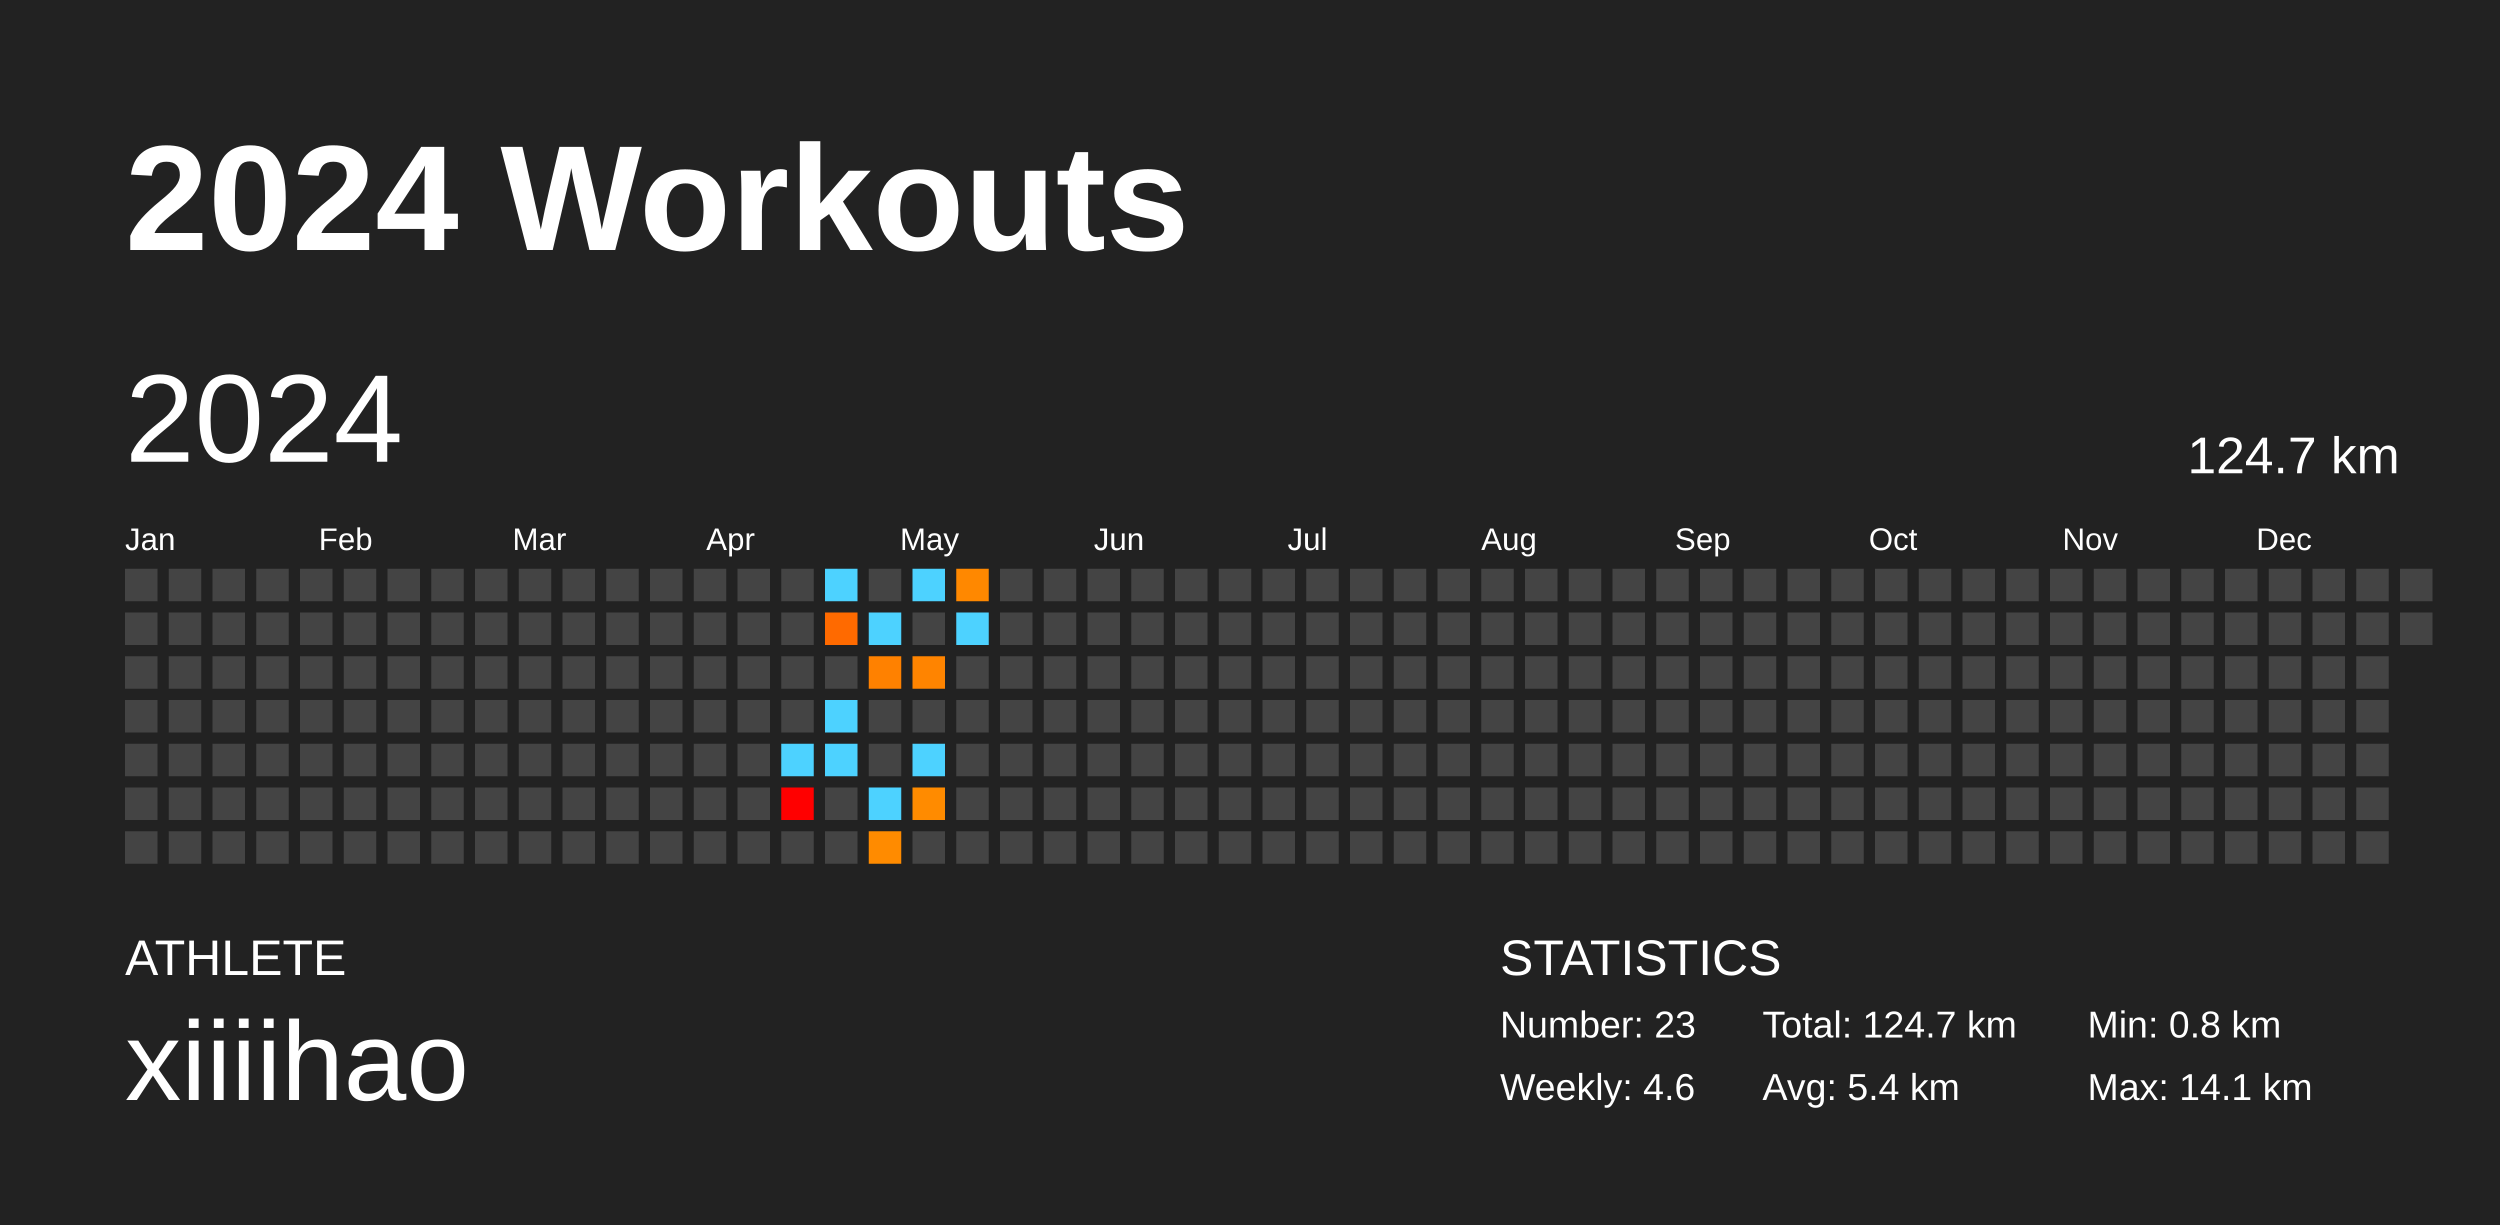
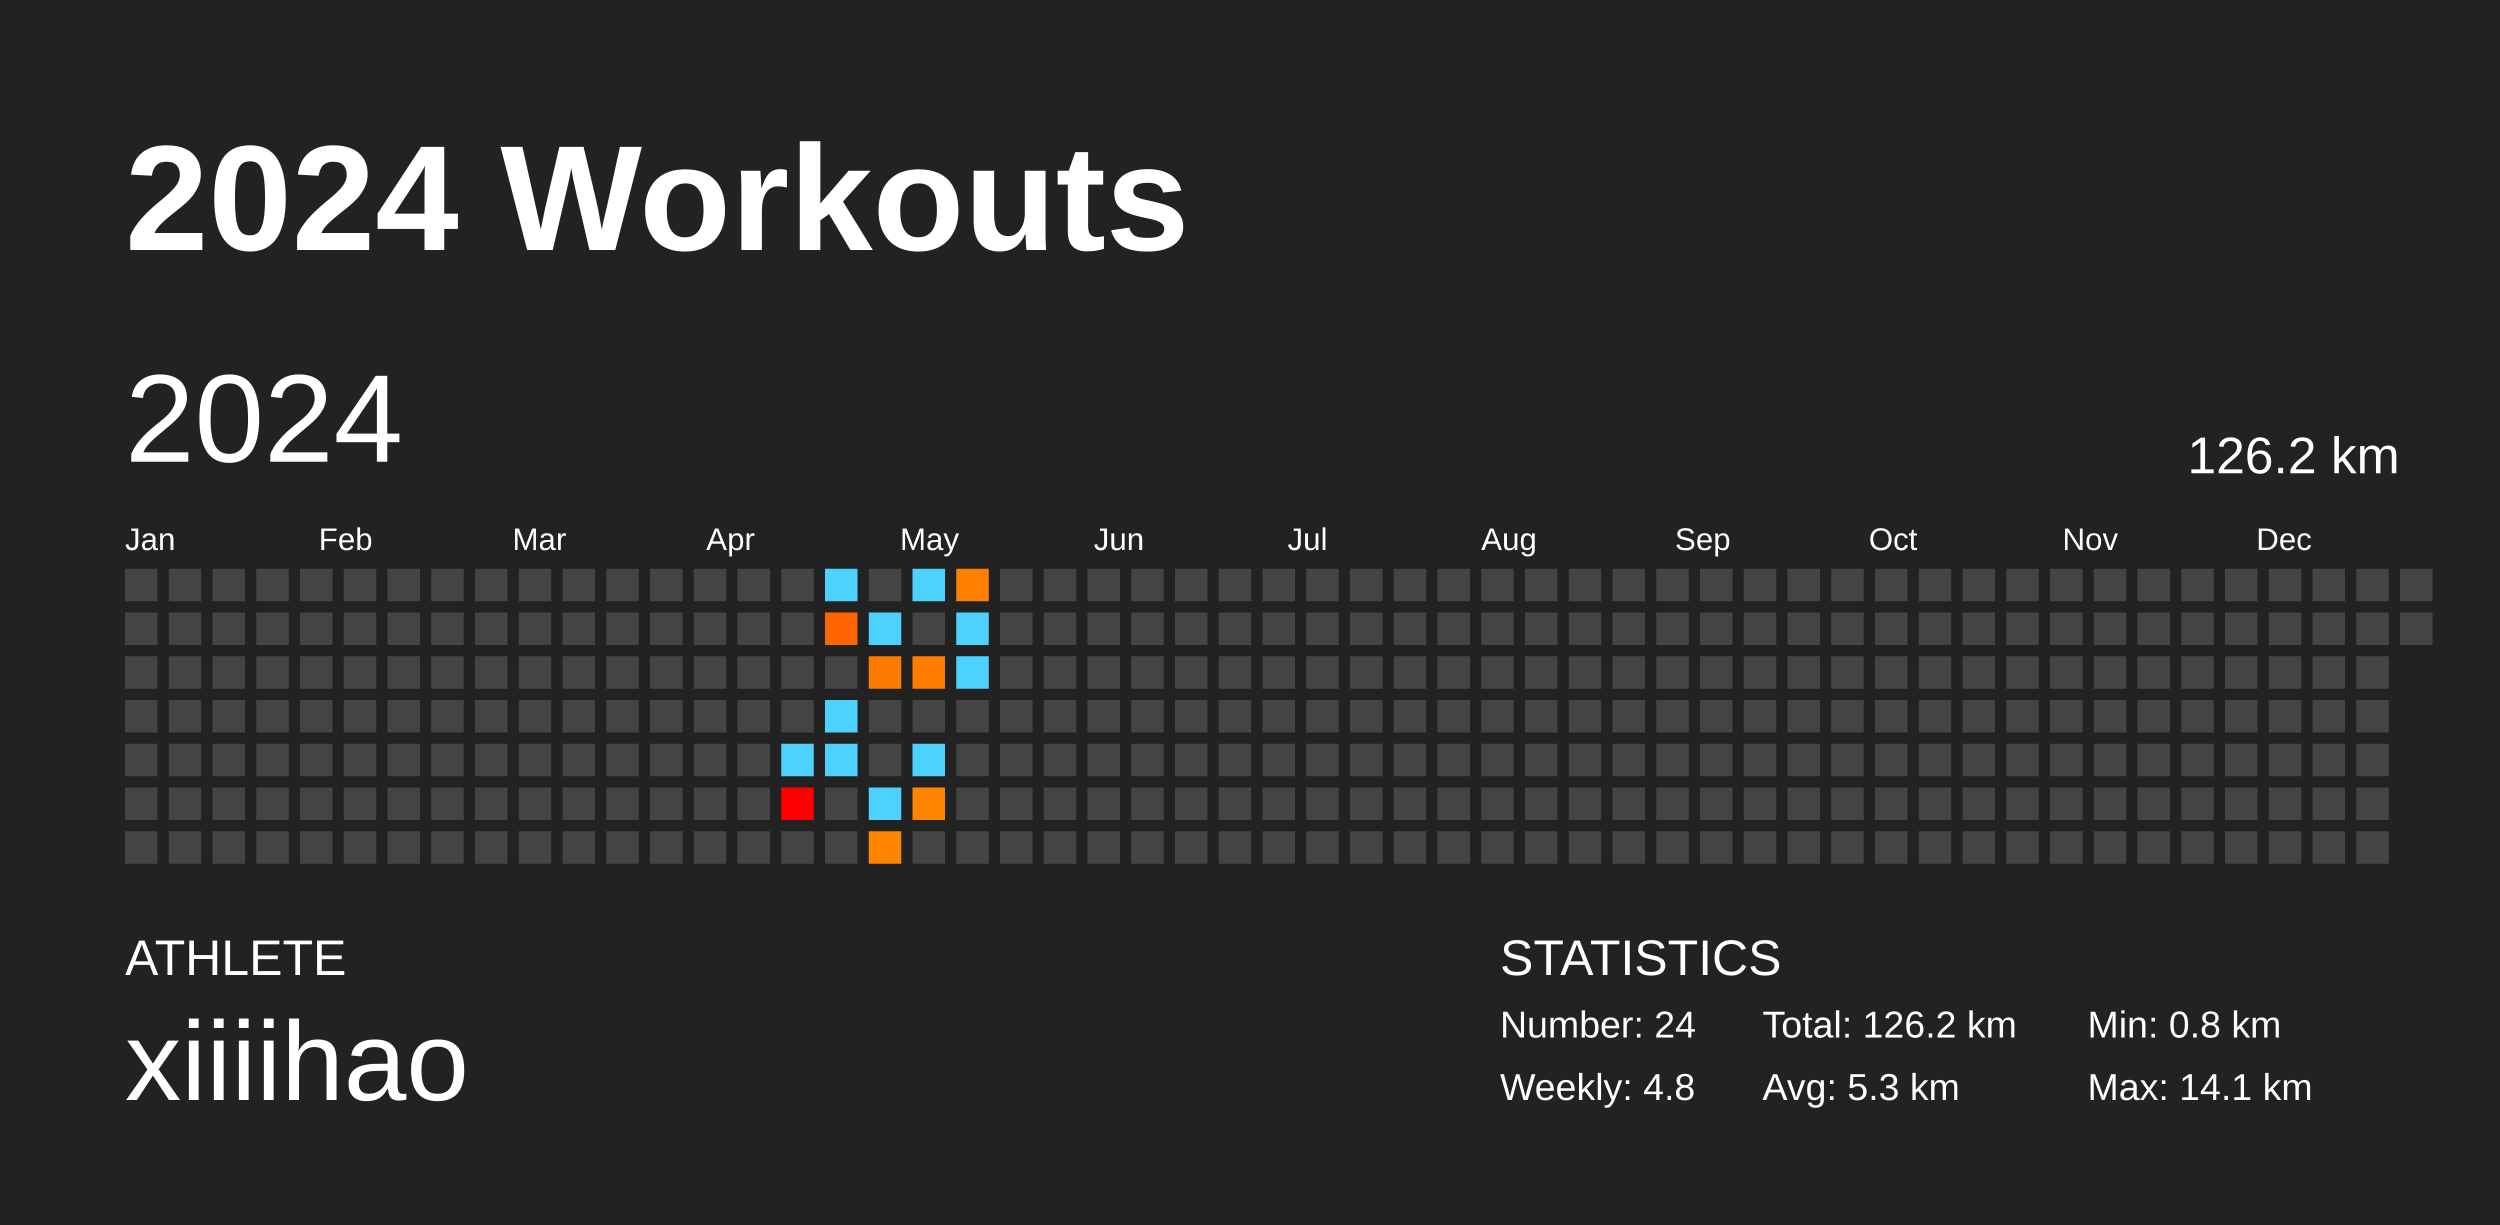
<svg xmlns="http://www.w3.org/2000/svg" baseProfile="full" height="98mm" version="1.1" viewBox="0,0,200,98" width="200mm">
  <defs />
  <rect fill="#222222" height="98" width="200" x="0" y="0" />
  <text fill="#FFFFFF" style="font-size:12px; font-family:Arial; font-weight:bold;" x="10" y="20">2024 Workouts</text>
  <text fill="#FFFFFF" style="font-size:4px; font-family:Arial" x="10" y="78">ATHLETE</text>
  <text fill="#FFFFFF" style="font-size:9px; font-family:Arial" x="10" y="88">xiiiihao</text>
  <text fill="#FFFFFF" style="font-size:4px; font-family:Arial" x="120" y="78">STATISTICS</text>
-   <text fill="#FFFFFF" style="font-size:3px; font-family:Arial" x="120" y="83">Number: 23</text>
-   <text fill="#FFFFFF" style="font-size:3px; font-family:Arial" x="120" y="88">Weekly: 4.6</text>
-   <text fill="#FFFFFF" style="font-size:3px; font-family:Arial" x="141" y="83">Total: 124.7 km</text>
-   <text fill="#FFFFFF" style="font-size:3px; font-family:Arial" x="141" y="88">Avg: 5.4 km</text>
+   <text fill="#FFFFFF" style="font-size:3px; font-family:Arial" x="120" y="83">Number: 24</text>
+   <text fill="#FFFFFF" style="font-size:3px; font-family:Arial" x="120" y="88">Weekly: 4.8</text>
+   <text fill="#FFFFFF" style="font-size:3px; font-family:Arial" x="141" y="83">Total: 126.2 km</text>
+   <text fill="#FFFFFF" style="font-size:3px; font-family:Arial" x="141" y="88">Avg: 5.3 km</text>
  <text fill="#FFFFFF" style="font-size:3px; font-family:Arial" x="167" y="83">Min: 0.8 km</text>
  <text fill="#FFFFFF" style="font-size:3px; font-family:Arial" x="167" y="88">Max: 14.1 km</text>
  <text dominant-baseline="hanging" fill="#FFFFFF" style="font-size:10.0px; font-family:Arial;" x="10" y="30">2024</text>
-   <text dominant-baseline="hanging" fill="#FFFFFF" style="font-size:4.125px; font-family:Arial;" x="175" y="35">124.7 km</text>
+   <text dominant-baseline="hanging" fill="#FFFFFF" style="font-size:4.125px; font-family:Arial;" x="175" y="35">126.2 km</text>
  <text fill="#FFFFFF" style="font-size:2.5px; font-family:Arial" x="10.0" y="44">Jan</text>
  <text fill="#FFFFFF" style="font-size:2.5px; font-family:Arial" x="25.5" y="44">Feb</text>
  <text fill="#FFFFFF" style="font-size:2.5px; font-family:Arial" x="41.0" y="44">Mar</text>
  <text fill="#FFFFFF" style="font-size:2.5px; font-family:Arial" x="56.5" y="44">Apr</text>
  <text fill="#FFFFFF" style="font-size:2.5px; font-family:Arial" x="72.0" y="44">May</text>
  <text fill="#FFFFFF" style="font-size:2.5px; font-family:Arial" x="87.5" y="44">Jun</text>
  <text fill="#FFFFFF" style="font-size:2.5px; font-family:Arial" x="103.0" y="44">Jul</text>
  <text fill="#FFFFFF" style="font-size:2.5px; font-family:Arial" x="118.5" y="44">Aug</text>
  <text fill="#FFFFFF" style="font-size:2.5px; font-family:Arial" x="134.0" y="44">Sep</text>
  <text fill="#FFFFFF" style="font-size:2.5px; font-family:Arial" x="149.5" y="44">Oct</text>
  <text fill="#FFFFFF" style="font-size:2.5px; font-family:Arial" x="165.0" y="44">Nov</text>
  <text fill="#FFFFFF" style="font-size:2.5px; font-family:Arial" x="180.5" y="44">Dec</text>
  <rect fill="#444444" height="2.6" width="2.6" x="10.0" y="45.5" />
  <rect fill="#444444" height="2.6" width="2.6" x="10.0" y="49.0" />
  <rect fill="#444444" height="2.6" width="2.6" x="10.0" y="52.5" />
  <rect fill="#444444" height="2.6" width="2.6" x="10.0" y="56.0" />
  <rect fill="#444444" height="2.6" width="2.6" x="10.0" y="59.5" />
  <rect fill="#444444" height="2.6" width="2.6" x="10.0" y="63.0" />
  <rect fill="#444444" height="2.6" width="2.6" x="10.0" y="66.5" />
  <rect fill="#444444" height="2.6" width="2.6" x="13.5" y="45.5" />
  <rect fill="#444444" height="2.6" width="2.6" x="13.5" y="49.0" />
  <rect fill="#444444" height="2.6" width="2.6" x="13.5" y="52.5" />
  <rect fill="#444444" height="2.6" width="2.6" x="13.5" y="56.0" />
  <rect fill="#444444" height="2.6" width="2.6" x="13.5" y="59.5" />
  <rect fill="#444444" height="2.6" width="2.6" x="13.5" y="63.0" />
  <rect fill="#444444" height="2.6" width="2.6" x="13.5" y="66.5" />
  <rect fill="#444444" height="2.6" width="2.6" x="17.0" y="45.5" />
  <rect fill="#444444" height="2.6" width="2.6" x="17.0" y="49.0" />
  <rect fill="#444444" height="2.6" width="2.6" x="17.0" y="52.5" />
  <rect fill="#444444" height="2.6" width="2.6" x="17.0" y="56.0" />
  <rect fill="#444444" height="2.6" width="2.6" x="17.0" y="59.5" />
  <rect fill="#444444" height="2.6" width="2.6" x="17.0" y="63.0" />
  <rect fill="#444444" height="2.6" width="2.6" x="17.0" y="66.5" />
  <rect fill="#444444" height="2.6" width="2.6" x="20.5" y="45.5" />
  <rect fill="#444444" height="2.6" width="2.6" x="20.5" y="49.0" />
  <rect fill="#444444" height="2.6" width="2.6" x="20.5" y="52.5" />
  <rect fill="#444444" height="2.6" width="2.6" x="20.5" y="56.0" />
  <rect fill="#444444" height="2.6" width="2.6" x="20.5" y="59.5" />
  <rect fill="#444444" height="2.6" width="2.6" x="20.5" y="63.0" />
  <rect fill="#444444" height="2.6" width="2.6" x="20.5" y="66.5" />
  <rect fill="#444444" height="2.6" width="2.6" x="24.0" y="45.5" />
  <rect fill="#444444" height="2.6" width="2.6" x="24.0" y="49.0" />
  <rect fill="#444444" height="2.6" width="2.6" x="24.0" y="52.5" />
  <rect fill="#444444" height="2.6" width="2.6" x="24.0" y="56.0" />
  <rect fill="#444444" height="2.6" width="2.6" x="24.0" y="59.5" />
  <rect fill="#444444" height="2.6" width="2.6" x="24.0" y="63.0" />
  <rect fill="#444444" height="2.6" width="2.6" x="24.0" y="66.5" />
  <rect fill="#444444" height="2.6" width="2.6" x="27.5" y="45.5" />
  <rect fill="#444444" height="2.6" width="2.6" x="27.5" y="49.0" />
  <rect fill="#444444" height="2.6" width="2.6" x="27.5" y="52.5" />
  <rect fill="#444444" height="2.6" width="2.6" x="27.5" y="56.0" />
  <rect fill="#444444" height="2.6" width="2.6" x="27.5" y="59.5" />
  <rect fill="#444444" height="2.6" width="2.6" x="27.5" y="63.0" />
  <rect fill="#444444" height="2.6" width="2.6" x="27.5" y="66.5" />
  <rect fill="#444444" height="2.6" width="2.6" x="31.0" y="45.5" />
  <rect fill="#444444" height="2.6" width="2.6" x="31.0" y="49.0" />
  <rect fill="#444444" height="2.6" width="2.6" x="31.0" y="52.5" />
  <rect fill="#444444" height="2.6" width="2.6" x="31.0" y="56.0" />
  <rect fill="#444444" height="2.6" width="2.6" x="31.0" y="59.5" />
  <rect fill="#444444" height="2.6" width="2.6" x="31.0" y="63.0" />
  <rect fill="#444444" height="2.6" width="2.6" x="31.0" y="66.5" />
  <rect fill="#444444" height="2.6" width="2.6" x="34.5" y="45.5" />
  <rect fill="#444444" height="2.6" width="2.6" x="34.5" y="49.0" />
  <rect fill="#444444" height="2.6" width="2.6" x="34.5" y="52.5" />
  <rect fill="#444444" height="2.6" width="2.6" x="34.5" y="56.0" />
  <rect fill="#444444" height="2.6" width="2.6" x="34.5" y="59.5" />
  <rect fill="#444444" height="2.6" width="2.6" x="34.5" y="63.0" />
  <rect fill="#444444" height="2.6" width="2.6" x="34.5" y="66.5" />
  <rect fill="#444444" height="2.6" width="2.6" x="38.0" y="45.5" />
  <rect fill="#444444" height="2.6" width="2.6" x="38.0" y="49.0" />
  <rect fill="#444444" height="2.6" width="2.6" x="38.0" y="52.5" />
  <rect fill="#444444" height="2.6" width="2.6" x="38.0" y="56.0" />
  <rect fill="#444444" height="2.6" width="2.6" x="38.0" y="59.5" />
  <rect fill="#444444" height="2.6" width="2.6" x="38.0" y="63.0" />
  <rect fill="#444444" height="2.6" width="2.6" x="38.0" y="66.5" />
  <rect fill="#444444" height="2.6" width="2.6" x="41.5" y="45.5" />
  <rect fill="#444444" height="2.6" width="2.6" x="41.5" y="49.0" />
  <rect fill="#444444" height="2.6" width="2.6" x="41.5" y="52.5" />
  <rect fill="#444444" height="2.6" width="2.6" x="41.5" y="56.0" />
  <rect fill="#444444" height="2.6" width="2.6" x="41.5" y="59.5" />
  <rect fill="#444444" height="2.6" width="2.6" x="41.5" y="63.0" />
  <rect fill="#444444" height="2.6" width="2.6" x="41.5" y="66.5" />
  <rect fill="#444444" height="2.6" width="2.6" x="45.0" y="45.5" />
  <rect fill="#444444" height="2.6" width="2.6" x="45.0" y="49.0" />
  <rect fill="#444444" height="2.6" width="2.6" x="45.0" y="52.5" />
  <rect fill="#444444" height="2.6" width="2.6" x="45.0" y="56.0" />
  <rect fill="#444444" height="2.6" width="2.6" x="45.0" y="59.5" />
  <rect fill="#444444" height="2.6" width="2.6" x="45.0" y="63.0" />
  <rect fill="#444444" height="2.6" width="2.6" x="45.0" y="66.5" />
  <rect fill="#444444" height="2.6" width="2.6" x="48.5" y="45.5" />
  <rect fill="#444444" height="2.6" width="2.6" x="48.5" y="49.0" />
  <rect fill="#444444" height="2.6" width="2.6" x="48.5" y="52.5" />
  <rect fill="#444444" height="2.6" width="2.6" x="48.5" y="56.0" />
  <rect fill="#444444" height="2.6" width="2.6" x="48.5" y="59.5" />
  <rect fill="#444444" height="2.6" width="2.6" x="48.5" y="63.0" />
  <rect fill="#444444" height="2.6" width="2.6" x="48.5" y="66.5" />
  <rect fill="#444444" height="2.6" width="2.6" x="52.0" y="45.5" />
  <rect fill="#444444" height="2.6" width="2.6" x="52.0" y="49.0" />
  <rect fill="#444444" height="2.6" width="2.6" x="52.0" y="52.5" />
  <rect fill="#444444" height="2.6" width="2.6" x="52.0" y="56.0" />
  <rect fill="#444444" height="2.6" width="2.6" x="52.0" y="59.5" />
  <rect fill="#444444" height="2.6" width="2.6" x="52.0" y="63.0" />
  <rect fill="#444444" height="2.6" width="2.6" x="52.0" y="66.5" />
  <rect fill="#444444" height="2.6" width="2.6" x="55.5" y="45.5" />
  <rect fill="#444444" height="2.6" width="2.6" x="55.5" y="49.0" />
  <rect fill="#444444" height="2.6" width="2.6" x="55.5" y="52.5" />
  <rect fill="#444444" height="2.6" width="2.6" x="55.5" y="56.0" />
  <rect fill="#444444" height="2.6" width="2.6" x="55.5" y="59.5" />
  <rect fill="#444444" height="2.6" width="2.6" x="55.5" y="63.0" />
  <rect fill="#444444" height="2.6" width="2.6" x="55.5" y="66.5" />
  <rect fill="#444444" height="2.6" width="2.6" x="59.0" y="45.5" />
  <rect fill="#444444" height="2.6" width="2.6" x="59.0" y="49.0" />
  <rect fill="#444444" height="2.6" width="2.6" x="59.0" y="52.5" />
  <rect fill="#444444" height="2.6" width="2.6" x="59.0" y="56.0" />
  <rect fill="#444444" height="2.6" width="2.6" x="59.0" y="59.5" />
  <rect fill="#444444" height="2.6" width="2.6" x="59.0" y="63.0" />
  <rect fill="#444444" height="2.6" width="2.6" x="59.0" y="66.5" />
  <rect fill="#444444" height="2.6" width="2.6" x="62.5" y="45.5" />
  <rect fill="#444444" height="2.6" width="2.6" x="62.5" y="49.0" />
  <rect fill="#444444" height="2.6" width="2.6" x="62.5" y="52.5" />
  <rect fill="#444444" height="2.6" width="2.6" x="62.5" y="56.0" />
  <rect fill="#4dd2ff" height="2.6" width="2.6" x="62.5" y="59.5" />
  <rect fill="#ff0000" height="2.6" width="2.6" x="62.5" y="63.0" />
  <rect fill="#444444" height="2.6" width="2.6" x="62.5" y="66.5" />
  <rect fill="#4dd2ff" height="2.6" width="2.6" x="66.0" y="45.5" />
-   <rect fill="#ff6a00" height="2.6" width="2.6" x="66.0" y="49.0" />
+   <rect fill="#ff6400" height="2.6" width="2.6" x="66.0" y="49.0" />
  <rect fill="#444444" height="2.6" width="2.6" x="66.0" y="52.5" />
  <rect fill="#4dd2ff" height="2.6" width="2.6" x="66.0" y="56.0" />
  <rect fill="#4dd2ff" height="2.6" width="2.6" x="66.0" y="59.5" />
  <rect fill="#444444" height="2.6" width="2.6" x="66.0" y="63.0" />
  <rect fill="#444444" height="2.6" width="2.6" x="66.0" y="66.5" />
  <rect fill="#444444" height="2.6" width="2.6" x="69.5" y="45.5" />
  <rect fill="#4dd2ff" height="2.6" width="2.6" x="69.5" y="49.0" />
-   <rect fill="#ff8100" height="2.6" width="2.6" x="69.5" y="52.5" />
+   <rect fill="#ff7a00" height="2.6" width="2.6" x="69.5" y="52.5" />
  <rect fill="#444444" height="2.6" width="2.6" x="69.5" y="56.0" />
  <rect fill="#444444" height="2.6" width="2.6" x="69.5" y="59.5" />
  <rect fill="#4dd2ff" height="2.6" width="2.6" x="69.5" y="63.0" />
-   <rect fill="#ff8b00" height="2.6" width="2.6" x="69.5" y="66.5" />
+   <rect fill="#ff8400" height="2.6" width="2.6" x="69.5" y="66.5" />
  <rect fill="#4dd2ff" height="2.6" width="2.6" x="73.0" y="45.5" />
  <rect fill="#444444" height="2.6" width="2.6" x="73.0" y="49.0" />
-   <rect fill="#ff8400" height="2.6" width="2.6" x="73.0" y="52.5" />
+   <rect fill="#ff7d00" height="2.6" width="2.6" x="73.0" y="52.5" />
  <rect fill="#444444" height="2.6" width="2.6" x="73.0" y="56.0" />
  <rect fill="#4dd2ff" height="2.6" width="2.6" x="73.0" y="59.5" />
-   <rect fill="#ff8b00" height="2.6" width="2.6" x="73.0" y="63.0" />
+   <rect fill="#ff8400" height="2.6" width="2.6" x="73.0" y="63.0" />
  <rect fill="#444444" height="2.6" width="2.6" x="73.0" y="66.5" />
-   <rect fill="#ff8800" height="2.6" width="2.6" x="76.5" y="45.5" />
+   <rect fill="#ff8000" height="2.6" width="2.6" x="76.5" y="45.5" />
  <rect fill="#4dd2ff" height="2.6" width="2.6" x="76.5" y="49.0" />
-   <rect fill="#444444" height="2.6" width="2.6" x="76.5" y="52.5" />
+   <rect fill="#4dd2ff" height="2.6" width="2.6" x="76.5" y="52.5" />
  <rect fill="#444444" height="2.6" width="2.6" x="76.5" y="56.0" />
  <rect fill="#444444" height="2.6" width="2.6" x="76.5" y="59.5" />
  <rect fill="#444444" height="2.6" width="2.6" x="76.5" y="63.0" />
  <rect fill="#444444" height="2.6" width="2.6" x="76.5" y="66.5" />
  <rect fill="#444444" height="2.6" width="2.6" x="80.0" y="45.5" />
  <rect fill="#444444" height="2.6" width="2.6" x="80.0" y="49.0" />
  <rect fill="#444444" height="2.6" width="2.6" x="80.0" y="52.5" />
  <rect fill="#444444" height="2.6" width="2.6" x="80.0" y="56.0" />
  <rect fill="#444444" height="2.6" width="2.6" x="80.0" y="59.5" />
  <rect fill="#444444" height="2.6" width="2.6" x="80.0" y="63.0" />
  <rect fill="#444444" height="2.6" width="2.6" x="80.0" y="66.5" />
  <rect fill="#444444" height="2.6" width="2.6" x="83.5" y="45.5" />
  <rect fill="#444444" height="2.6" width="2.6" x="83.5" y="49.0" />
  <rect fill="#444444" height="2.6" width="2.6" x="83.5" y="52.5" />
  <rect fill="#444444" height="2.6" width="2.6" x="83.5" y="56.0" />
  <rect fill="#444444" height="2.6" width="2.6" x="83.5" y="59.5" />
  <rect fill="#444444" height="2.6" width="2.6" x="83.5" y="63.0" />
  <rect fill="#444444" height="2.6" width="2.6" x="83.5" y="66.5" />
  <rect fill="#444444" height="2.6" width="2.6" x="87.0" y="45.5" />
  <rect fill="#444444" height="2.6" width="2.6" x="87.0" y="49.0" />
  <rect fill="#444444" height="2.6" width="2.6" x="87.0" y="52.5" />
  <rect fill="#444444" height="2.6" width="2.6" x="87.0" y="56.0" />
  <rect fill="#444444" height="2.6" width="2.6" x="87.0" y="59.5" />
  <rect fill="#444444" height="2.6" width="2.6" x="87.0" y="63.0" />
  <rect fill="#444444" height="2.6" width="2.6" x="87.0" y="66.5" />
  <rect fill="#444444" height="2.6" width="2.6" x="90.5" y="45.5" />
  <rect fill="#444444" height="2.6" width="2.6" x="90.5" y="49.0" />
  <rect fill="#444444" height="2.6" width="2.6" x="90.5" y="52.5" />
  <rect fill="#444444" height="2.6" width="2.6" x="90.5" y="56.0" />
  <rect fill="#444444" height="2.6" width="2.6" x="90.5" y="59.5" />
  <rect fill="#444444" height="2.6" width="2.6" x="90.5" y="63.0" />
  <rect fill="#444444" height="2.6" width="2.6" x="90.5" y="66.5" />
  <rect fill="#444444" height="2.6" width="2.6" x="94.0" y="45.5" />
  <rect fill="#444444" height="2.6" width="2.6" x="94.0" y="49.0" />
  <rect fill="#444444" height="2.6" width="2.6" x="94.0" y="52.5" />
  <rect fill="#444444" height="2.6" width="2.6" x="94.0" y="56.0" />
  <rect fill="#444444" height="2.6" width="2.6" x="94.0" y="59.5" />
  <rect fill="#444444" height="2.6" width="2.6" x="94.0" y="63.0" />
  <rect fill="#444444" height="2.6" width="2.6" x="94.0" y="66.5" />
  <rect fill="#444444" height="2.6" width="2.6" x="97.5" y="45.5" />
  <rect fill="#444444" height="2.6" width="2.6" x="97.5" y="49.0" />
  <rect fill="#444444" height="2.6" width="2.6" x="97.5" y="52.5" />
  <rect fill="#444444" height="2.6" width="2.6" x="97.5" y="56.0" />
  <rect fill="#444444" height="2.6" width="2.6" x="97.5" y="59.5" />
  <rect fill="#444444" height="2.6" width="2.6" x="97.5" y="63.0" />
  <rect fill="#444444" height="2.6" width="2.6" x="97.5" y="66.5" />
  <rect fill="#444444" height="2.6" width="2.6" x="101.0" y="45.5" />
  <rect fill="#444444" height="2.6" width="2.6" x="101.0" y="49.0" />
  <rect fill="#444444" height="2.6" width="2.6" x="101.0" y="52.5" />
  <rect fill="#444444" height="2.6" width="2.6" x="101.0" y="56.0" />
  <rect fill="#444444" height="2.6" width="2.6" x="101.0" y="59.5" />
  <rect fill="#444444" height="2.6" width="2.6" x="101.0" y="63.0" />
  <rect fill="#444444" height="2.6" width="2.6" x="101.0" y="66.5" />
  <rect fill="#444444" height="2.6" width="2.6" x="104.5" y="45.5" />
  <rect fill="#444444" height="2.6" width="2.6" x="104.5" y="49.0" />
  <rect fill="#444444" height="2.6" width="2.6" x="104.5" y="52.5" />
  <rect fill="#444444" height="2.6" width="2.6" x="104.5" y="56.0" />
  <rect fill="#444444" height="2.6" width="2.6" x="104.5" y="59.5" />
  <rect fill="#444444" height="2.6" width="2.6" x="104.5" y="63.0" />
  <rect fill="#444444" height="2.6" width="2.6" x="104.5" y="66.5" />
  <rect fill="#444444" height="2.6" width="2.6" x="108.0" y="45.5" />
  <rect fill="#444444" height="2.6" width="2.6" x="108.0" y="49.0" />
  <rect fill="#444444" height="2.6" width="2.6" x="108.0" y="52.5" />
  <rect fill="#444444" height="2.6" width="2.6" x="108.0" y="56.0" />
  <rect fill="#444444" height="2.6" width="2.6" x="108.0" y="59.5" />
  <rect fill="#444444" height="2.6" width="2.6" x="108.0" y="63.0" />
  <rect fill="#444444" height="2.6" width="2.6" x="108.0" y="66.5" />
  <rect fill="#444444" height="2.6" width="2.6" x="111.5" y="45.5" />
  <rect fill="#444444" height="2.6" width="2.6" x="111.5" y="49.0" />
  <rect fill="#444444" height="2.6" width="2.6" x="111.5" y="52.5" />
  <rect fill="#444444" height="2.6" width="2.6" x="111.5" y="56.0" />
  <rect fill="#444444" height="2.6" width="2.6" x="111.5" y="59.5" />
  <rect fill="#444444" height="2.6" width="2.6" x="111.5" y="63.0" />
  <rect fill="#444444" height="2.6" width="2.6" x="111.5" y="66.5" />
  <rect fill="#444444" height="2.6" width="2.6" x="115.0" y="45.5" />
  <rect fill="#444444" height="2.6" width="2.6" x="115.0" y="49.0" />
  <rect fill="#444444" height="2.6" width="2.6" x="115.0" y="52.5" />
  <rect fill="#444444" height="2.6" width="2.6" x="115.0" y="56.0" />
  <rect fill="#444444" height="2.6" width="2.6" x="115.0" y="59.5" />
  <rect fill="#444444" height="2.6" width="2.6" x="115.0" y="63.0" />
  <rect fill="#444444" height="2.6" width="2.6" x="115.0" y="66.5" />
  <rect fill="#444444" height="2.6" width="2.6" x="118.5" y="45.5" />
  <rect fill="#444444" height="2.6" width="2.6" x="118.5" y="49.0" />
  <rect fill="#444444" height="2.6" width="2.6" x="118.5" y="52.5" />
  <rect fill="#444444" height="2.6" width="2.6" x="118.5" y="56.0" />
  <rect fill="#444444" height="2.6" width="2.6" x="118.5" y="59.5" />
  <rect fill="#444444" height="2.6" width="2.6" x="118.5" y="63.0" />
  <rect fill="#444444" height="2.6" width="2.6" x="118.5" y="66.5" />
  <rect fill="#444444" height="2.6" width="2.6" x="122.0" y="45.5" />
  <rect fill="#444444" height="2.6" width="2.6" x="122.0" y="49.0" />
  <rect fill="#444444" height="2.6" width="2.6" x="122.0" y="52.5" />
  <rect fill="#444444" height="2.6" width="2.6" x="122.0" y="56.0" />
  <rect fill="#444444" height="2.6" width="2.6" x="122.0" y="59.5" />
  <rect fill="#444444" height="2.6" width="2.6" x="122.0" y="63.0" />
  <rect fill="#444444" height="2.6" width="2.6" x="122.0" y="66.5" />
  <rect fill="#444444" height="2.6" width="2.6" x="125.5" y="45.5" />
  <rect fill="#444444" height="2.6" width="2.6" x="125.5" y="49.0" />
  <rect fill="#444444" height="2.6" width="2.6" x="125.5" y="52.5" />
  <rect fill="#444444" height="2.6" width="2.6" x="125.5" y="56.0" />
  <rect fill="#444444" height="2.6" width="2.6" x="125.5" y="59.5" />
  <rect fill="#444444" height="2.6" width="2.6" x="125.5" y="63.0" />
  <rect fill="#444444" height="2.6" width="2.6" x="125.5" y="66.5" />
  <rect fill="#444444" height="2.6" width="2.6" x="129.0" y="45.5" />
  <rect fill="#444444" height="2.6" width="2.6" x="129.0" y="49.0" />
  <rect fill="#444444" height="2.6" width="2.6" x="129.0" y="52.5" />
  <rect fill="#444444" height="2.6" width="2.6" x="129.0" y="56.0" />
  <rect fill="#444444" height="2.6" width="2.6" x="129.0" y="59.5" />
  <rect fill="#444444" height="2.6" width="2.6" x="129.0" y="63.0" />
  <rect fill="#444444" height="2.6" width="2.6" x="129.0" y="66.5" />
  <rect fill="#444444" height="2.6" width="2.6" x="132.5" y="45.5" />
  <rect fill="#444444" height="2.6" width="2.6" x="132.5" y="49.0" />
  <rect fill="#444444" height="2.6" width="2.6" x="132.5" y="52.5" />
  <rect fill="#444444" height="2.6" width="2.6" x="132.5" y="56.0" />
  <rect fill="#444444" height="2.6" width="2.6" x="132.5" y="59.5" />
  <rect fill="#444444" height="2.6" width="2.6" x="132.5" y="63.0" />
  <rect fill="#444444" height="2.6" width="2.6" x="132.5" y="66.5" />
  <rect fill="#444444" height="2.6" width="2.6" x="136.0" y="45.5" />
  <rect fill="#444444" height="2.6" width="2.6" x="136.0" y="49.0" />
  <rect fill="#444444" height="2.6" width="2.6" x="136.0" y="52.5" />
  <rect fill="#444444" height="2.6" width="2.6" x="136.0" y="56.0" />
  <rect fill="#444444" height="2.6" width="2.6" x="136.0" y="59.5" />
  <rect fill="#444444" height="2.6" width="2.6" x="136.0" y="63.0" />
  <rect fill="#444444" height="2.6" width="2.6" x="136.0" y="66.5" />
  <rect fill="#444444" height="2.6" width="2.6" x="139.5" y="45.5" />
  <rect fill="#444444" height="2.6" width="2.6" x="139.5" y="49.0" />
  <rect fill="#444444" height="2.6" width="2.6" x="139.5" y="52.5" />
  <rect fill="#444444" height="2.6" width="2.6" x="139.5" y="56.0" />
  <rect fill="#444444" height="2.6" width="2.6" x="139.5" y="59.5" />
  <rect fill="#444444" height="2.6" width="2.6" x="139.5" y="63.0" />
  <rect fill="#444444" height="2.6" width="2.6" x="139.5" y="66.5" />
  <rect fill="#444444" height="2.6" width="2.6" x="143.0" y="45.5" />
  <rect fill="#444444" height="2.6" width="2.6" x="143.0" y="49.0" />
  <rect fill="#444444" height="2.6" width="2.6" x="143.0" y="52.5" />
  <rect fill="#444444" height="2.6" width="2.6" x="143.0" y="56.0" />
  <rect fill="#444444" height="2.6" width="2.6" x="143.0" y="59.5" />
  <rect fill="#444444" height="2.6" width="2.6" x="143.0" y="63.0" />
  <rect fill="#444444" height="2.6" width="2.6" x="143.0" y="66.5" />
  <rect fill="#444444" height="2.6" width="2.6" x="146.5" y="45.5" />
  <rect fill="#444444" height="2.6" width="2.6" x="146.5" y="49.0" />
  <rect fill="#444444" height="2.6" width="2.6" x="146.5" y="52.5" />
  <rect fill="#444444" height="2.6" width="2.6" x="146.5" y="56.0" />
  <rect fill="#444444" height="2.6" width="2.6" x="146.5" y="59.5" />
  <rect fill="#444444" height="2.6" width="2.6" x="146.5" y="63.0" />
  <rect fill="#444444" height="2.6" width="2.6" x="146.5" y="66.5" />
  <rect fill="#444444" height="2.6" width="2.6" x="150.0" y="45.5" />
  <rect fill="#444444" height="2.6" width="2.6" x="150.0" y="49.0" />
  <rect fill="#444444" height="2.6" width="2.6" x="150.0" y="52.5" />
  <rect fill="#444444" height="2.6" width="2.6" x="150.0" y="56.0" />
  <rect fill="#444444" height="2.6" width="2.6" x="150.0" y="59.5" />
  <rect fill="#444444" height="2.6" width="2.6" x="150.0" y="63.0" />
  <rect fill="#444444" height="2.6" width="2.6" x="150.0" y="66.5" />
  <rect fill="#444444" height="2.6" width="2.6" x="153.5" y="45.5" />
  <rect fill="#444444" height="2.6" width="2.6" x="153.5" y="49.0" />
  <rect fill="#444444" height="2.6" width="2.6" x="153.5" y="52.5" />
  <rect fill="#444444" height="2.6" width="2.6" x="153.5" y="56.0" />
  <rect fill="#444444" height="2.6" width="2.6" x="153.5" y="59.5" />
  <rect fill="#444444" height="2.6" width="2.6" x="153.5" y="63.0" />
  <rect fill="#444444" height="2.6" width="2.6" x="153.5" y="66.5" />
  <rect fill="#444444" height="2.6" width="2.6" x="157.0" y="45.5" />
  <rect fill="#444444" height="2.6" width="2.6" x="157.0" y="49.0" />
  <rect fill="#444444" height="2.6" width="2.6" x="157.0" y="52.5" />
  <rect fill="#444444" height="2.6" width="2.6" x="157.0" y="56.0" />
  <rect fill="#444444" height="2.6" width="2.6" x="157.0" y="59.5" />
  <rect fill="#444444" height="2.6" width="2.6" x="157.0" y="63.0" />
  <rect fill="#444444" height="2.6" width="2.6" x="157.0" y="66.5" />
  <rect fill="#444444" height="2.6" width="2.6" x="160.5" y="45.5" />
  <rect fill="#444444" height="2.6" width="2.6" x="160.5" y="49.0" />
  <rect fill="#444444" height="2.6" width="2.6" x="160.5" y="52.5" />
  <rect fill="#444444" height="2.6" width="2.6" x="160.5" y="56.0" />
  <rect fill="#444444" height="2.6" width="2.6" x="160.5" y="59.5" />
  <rect fill="#444444" height="2.6" width="2.6" x="160.5" y="63.0" />
  <rect fill="#444444" height="2.6" width="2.6" x="160.5" y="66.5" />
  <rect fill="#444444" height="2.6" width="2.6" x="164.0" y="45.5" />
  <rect fill="#444444" height="2.6" width="2.6" x="164.0" y="49.0" />
  <rect fill="#444444" height="2.6" width="2.6" x="164.0" y="52.5" />
  <rect fill="#444444" height="2.6" width="2.6" x="164.0" y="56.0" />
  <rect fill="#444444" height="2.6" width="2.6" x="164.0" y="59.5" />
  <rect fill="#444444" height="2.6" width="2.6" x="164.0" y="63.0" />
  <rect fill="#444444" height="2.6" width="2.6" x="164.0" y="66.5" />
  <rect fill="#444444" height="2.6" width="2.6" x="167.5" y="45.5" />
  <rect fill="#444444" height="2.6" width="2.6" x="167.5" y="49.0" />
  <rect fill="#444444" height="2.6" width="2.6" x="167.5" y="52.5" />
  <rect fill="#444444" height="2.6" width="2.6" x="167.5" y="56.0" />
  <rect fill="#444444" height="2.6" width="2.6" x="167.5" y="59.5" />
  <rect fill="#444444" height="2.6" width="2.6" x="167.5" y="63.0" />
  <rect fill="#444444" height="2.6" width="2.6" x="167.5" y="66.5" />
  <rect fill="#444444" height="2.6" width="2.6" x="171.0" y="45.5" />
  <rect fill="#444444" height="2.6" width="2.6" x="171.0" y="49.0" />
  <rect fill="#444444" height="2.6" width="2.6" x="171.0" y="52.5" />
  <rect fill="#444444" height="2.6" width="2.6" x="171.0" y="56.0" />
  <rect fill="#444444" height="2.6" width="2.6" x="171.0" y="59.5" />
  <rect fill="#444444" height="2.6" width="2.6" x="171.0" y="63.0" />
  <rect fill="#444444" height="2.6" width="2.6" x="171.0" y="66.5" />
  <rect fill="#444444" height="2.6" width="2.6" x="174.5" y="45.5" />
  <rect fill="#444444" height="2.6" width="2.6" x="174.5" y="49.0" />
  <rect fill="#444444" height="2.6" width="2.6" x="174.5" y="52.5" />
  <rect fill="#444444" height="2.6" width="2.6" x="174.5" y="56.0" />
  <rect fill="#444444" height="2.6" width="2.6" x="174.5" y="59.5" />
  <rect fill="#444444" height="2.6" width="2.6" x="174.5" y="63.0" />
  <rect fill="#444444" height="2.6" width="2.6" x="174.5" y="66.5" />
  <rect fill="#444444" height="2.6" width="2.6" x="178.0" y="45.5" />
  <rect fill="#444444" height="2.6" width="2.6" x="178.0" y="49.0" />
  <rect fill="#444444" height="2.6" width="2.6" x="178.0" y="52.5" />
  <rect fill="#444444" height="2.6" width="2.6" x="178.0" y="56.0" />
  <rect fill="#444444" height="2.6" width="2.6" x="178.0" y="59.5" />
  <rect fill="#444444" height="2.6" width="2.6" x="178.0" y="63.0" />
  <rect fill="#444444" height="2.6" width="2.6" x="178.0" y="66.5" />
  <rect fill="#444444" height="2.6" width="2.6" x="181.5" y="45.5" />
  <rect fill="#444444" height="2.6" width="2.6" x="181.5" y="49.0" />
  <rect fill="#444444" height="2.6" width="2.6" x="181.5" y="52.5" />
  <rect fill="#444444" height="2.6" width="2.6" x="181.5" y="56.0" />
  <rect fill="#444444" height="2.6" width="2.6" x="181.5" y="59.5" />
  <rect fill="#444444" height="2.6" width="2.6" x="181.5" y="63.0" />
  <rect fill="#444444" height="2.6" width="2.6" x="181.5" y="66.5" />
  <rect fill="#444444" height="2.6" width="2.6" x="185.0" y="45.5" />
  <rect fill="#444444" height="2.6" width="2.6" x="185.0" y="49.0" />
  <rect fill="#444444" height="2.6" width="2.6" x="185.0" y="52.5" />
  <rect fill="#444444" height="2.6" width="2.6" x="185.0" y="56.0" />
  <rect fill="#444444" height="2.6" width="2.6" x="185.0" y="59.5" />
  <rect fill="#444444" height="2.6" width="2.6" x="185.0" y="63.0" />
  <rect fill="#444444" height="2.6" width="2.6" x="185.0" y="66.5" />
  <rect fill="#444444" height="2.6" width="2.6" x="188.5" y="45.5" />
  <rect fill="#444444" height="2.6" width="2.6" x="188.5" y="49.0" />
  <rect fill="#444444" height="2.6" width="2.6" x="188.5" y="52.5" />
  <rect fill="#444444" height="2.6" width="2.6" x="188.5" y="56.0" />
  <rect fill="#444444" height="2.6" width="2.6" x="188.5" y="59.5" />
  <rect fill="#444444" height="2.6" width="2.6" x="188.5" y="63.0" />
  <rect fill="#444444" height="2.6" width="2.6" x="188.5" y="66.5" />
  <rect fill="#444444" height="2.6" width="2.6" x="192.0" y="45.5" />
  <rect fill="#444444" height="2.6" width="2.6" x="192.0" y="49.0" />
</svg>
